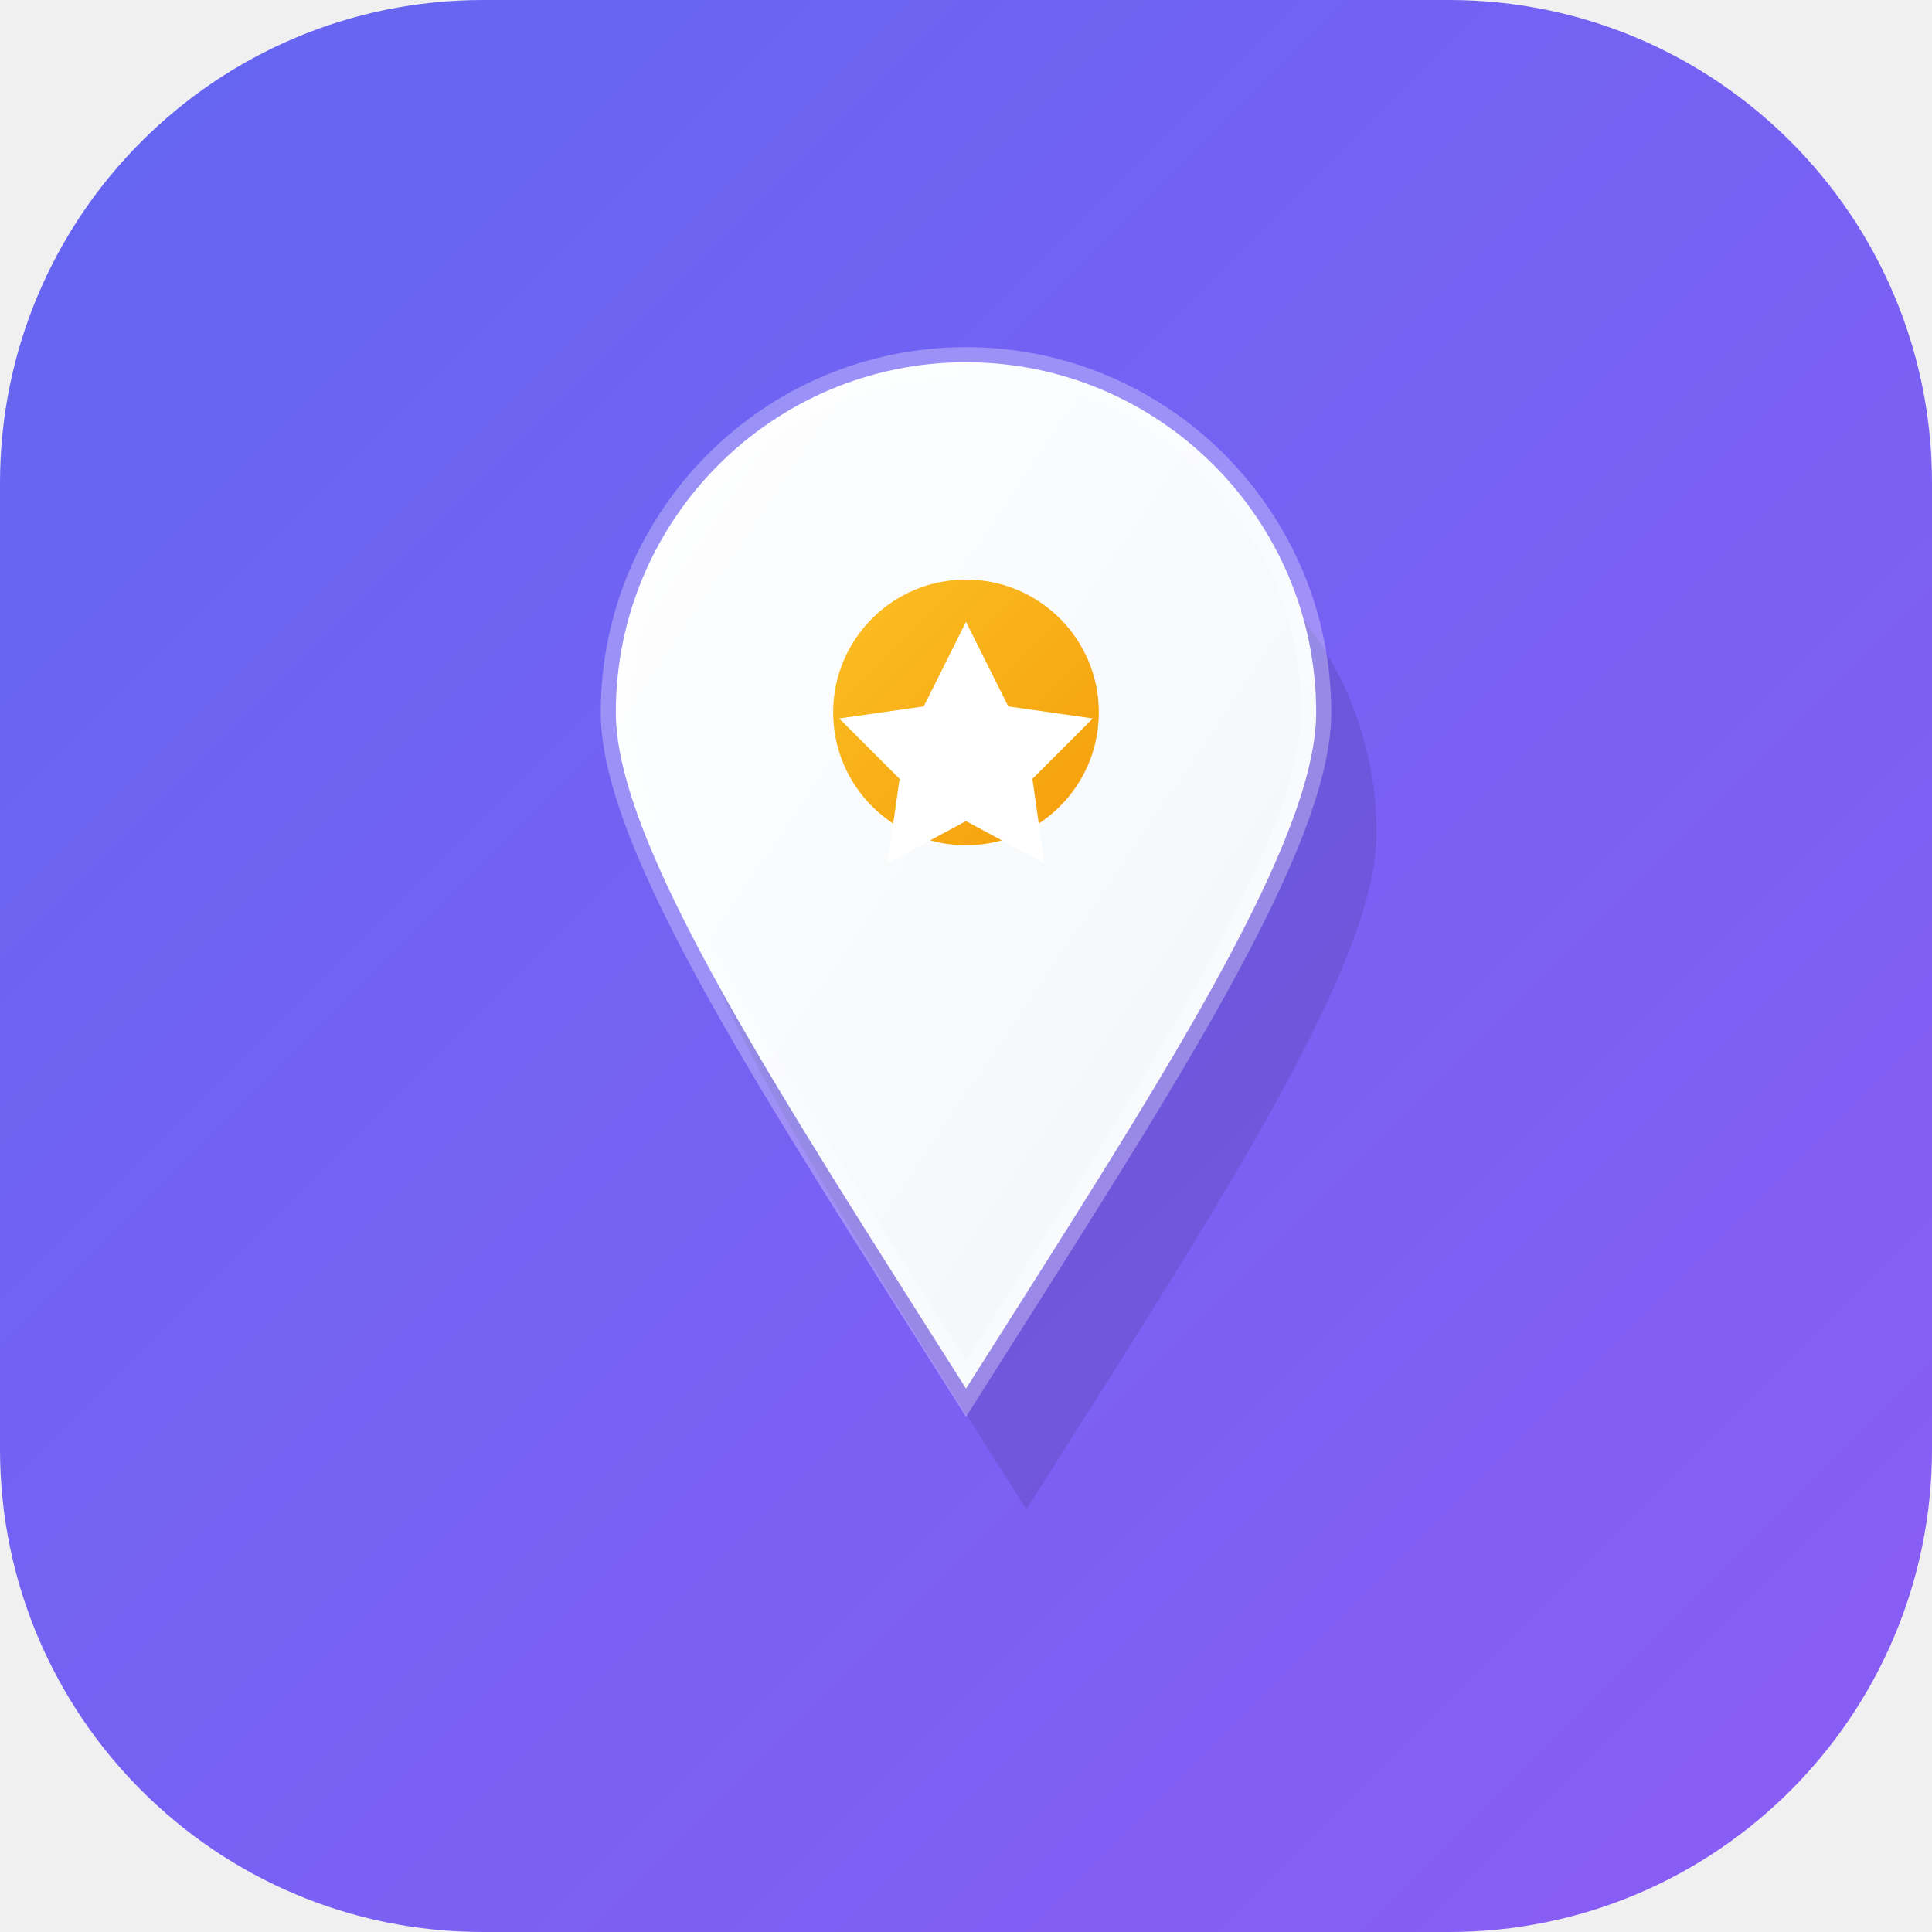
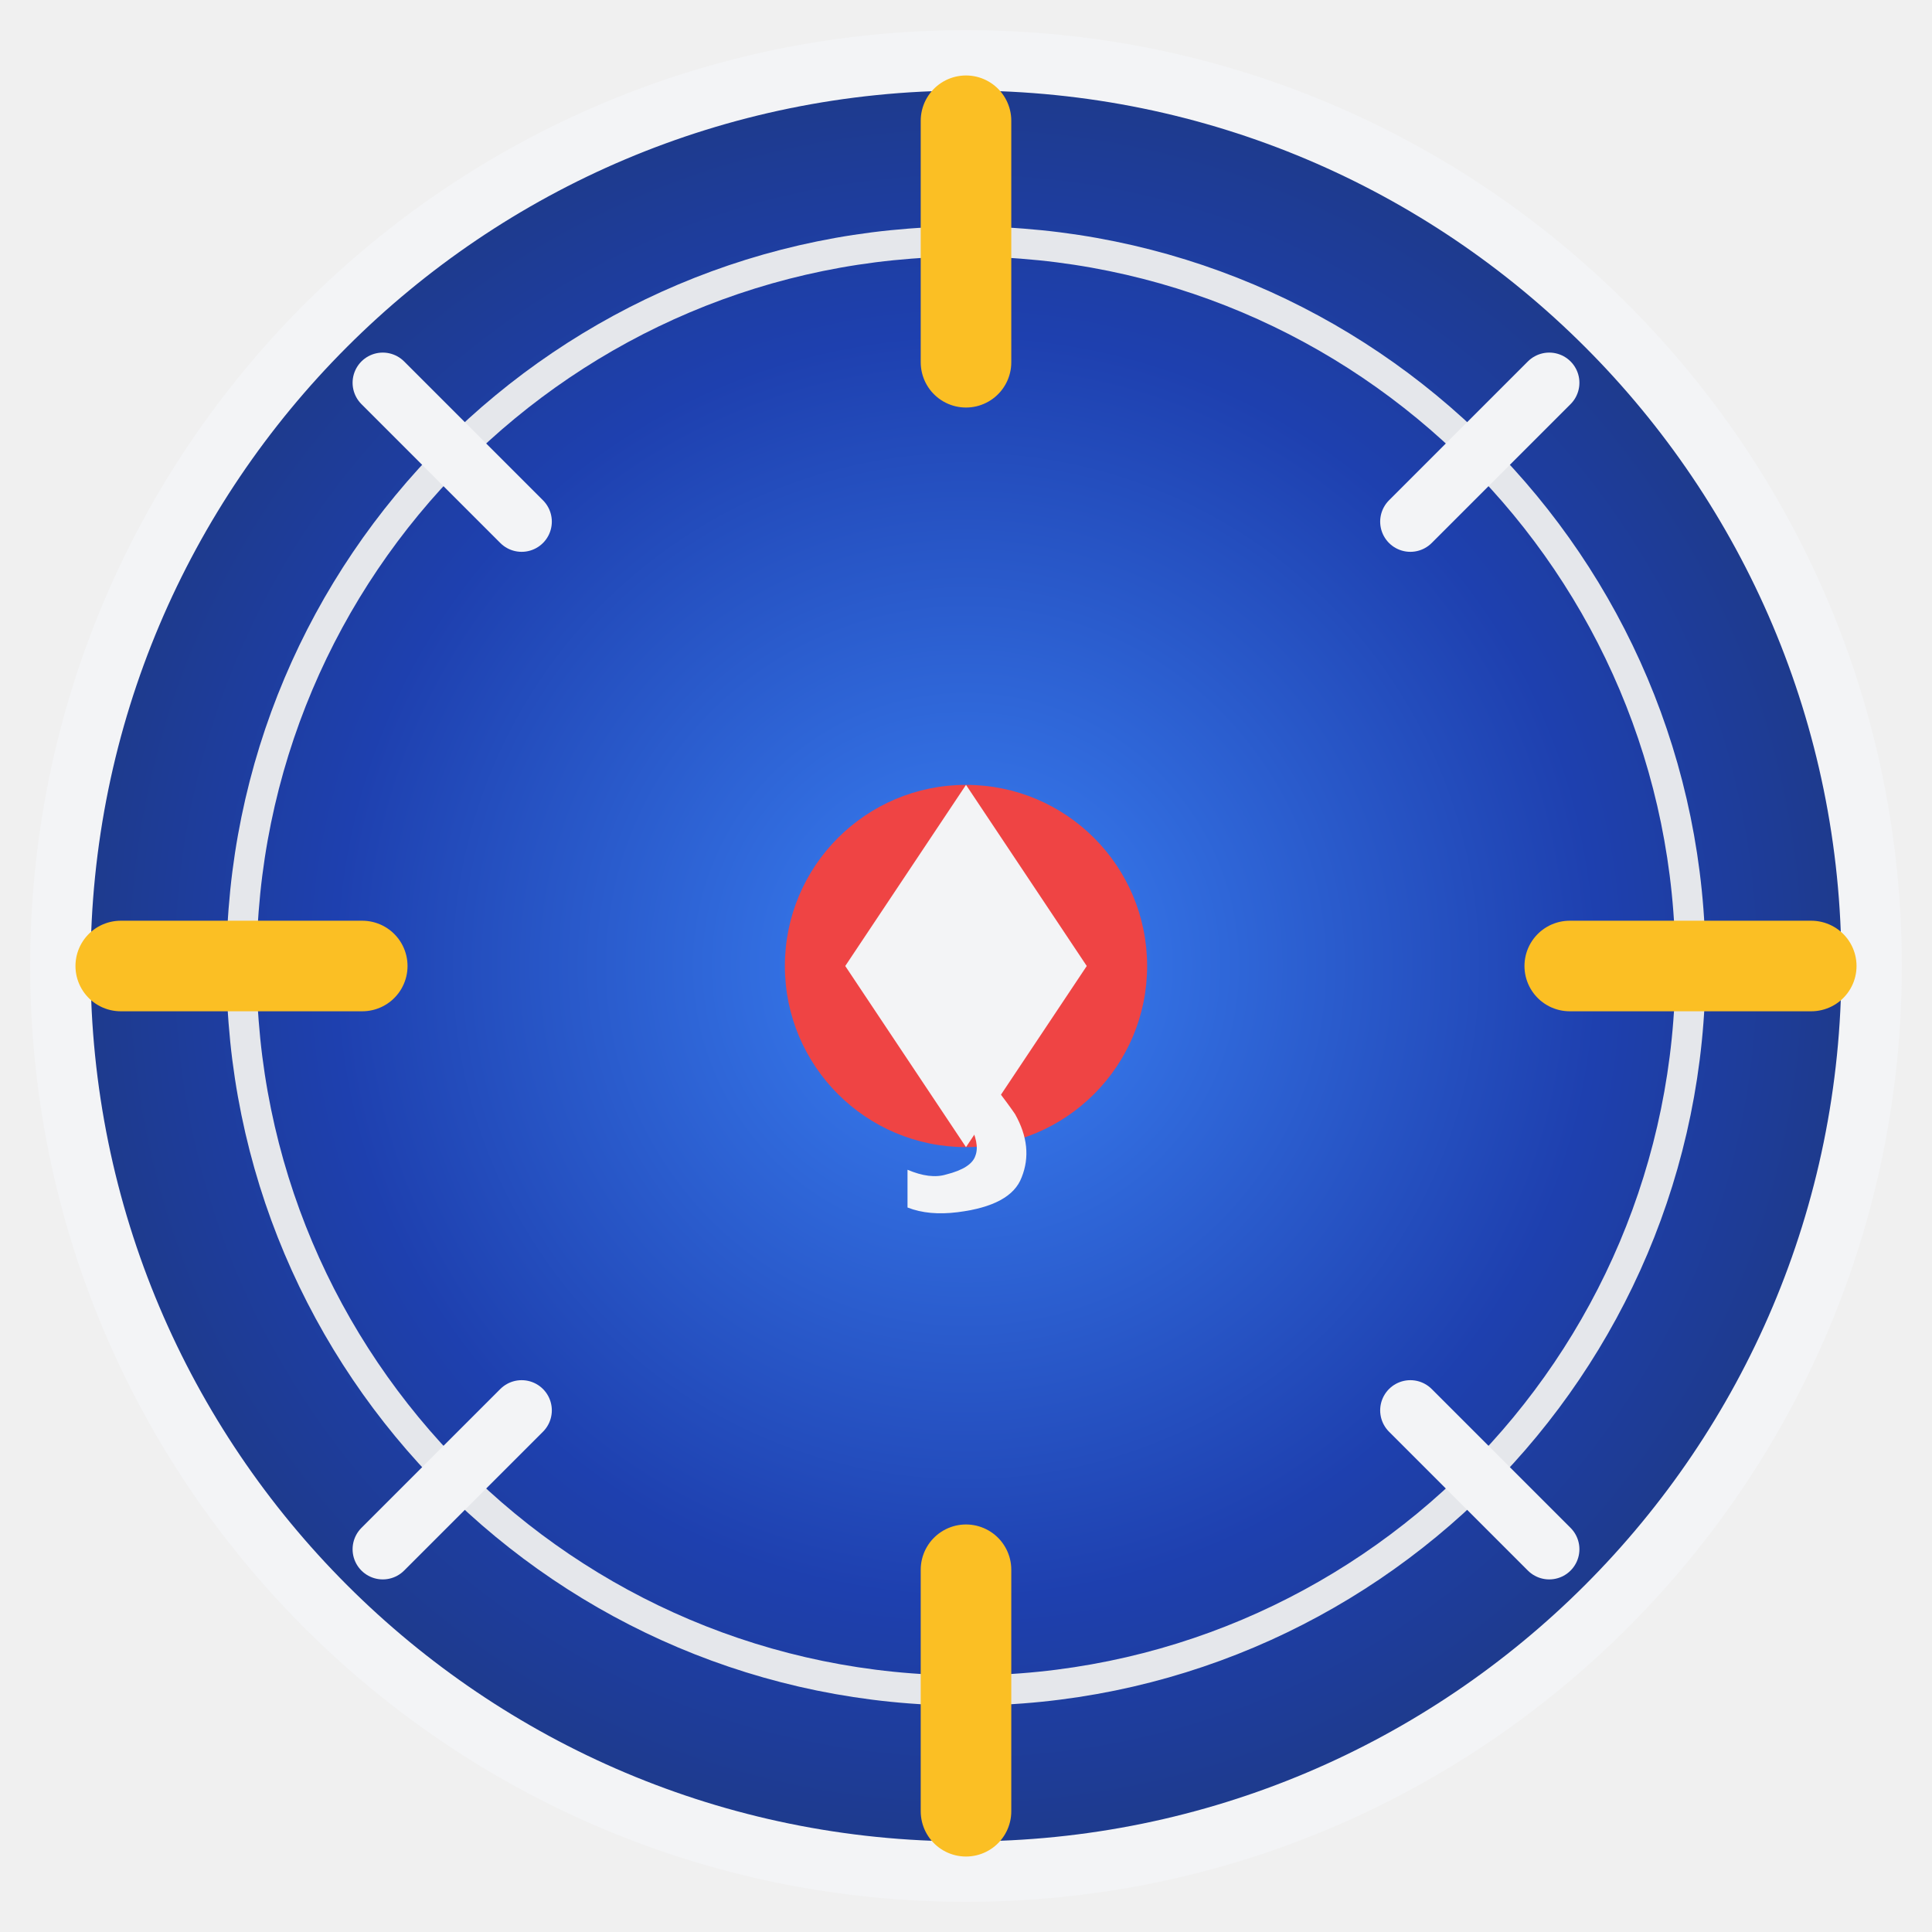
- <svg xmlns="http://www.w3.org/2000/svg" width="32" height="32" viewBox="0 0 32 32">
+ <svg xmlns="http://www.w3.org/2000/svg" viewBox="0 0 32 32">
  <defs>
-     <linearGradient id="bgGradient" x1="0%" y1="0%" x2="100%" y2="100%">
-       <stop offset="0%" style="stop-color:#6366F1;stop-opacity:1" />
-       <stop offset="100%" style="stop-color:#8B5CF6;stop-opacity:1" />
-     </linearGradient>
-     <linearGradient id="pinGradient" x1="0%" y1="0%" x2="100%" y2="100%">
-       <stop offset="0%" style="stop-color:#FFFFFF;stop-opacity:1" />
-       <stop offset="100%" style="stop-color:#F1F5F9;stop-opacity:1" />
-     </linearGradient>
-     <linearGradient id="starGradient" x1="0%" y1="0%" x2="100%" y2="100%">
-       <stop offset="0%" style="stop-color:#FBBF24;stop-opacity:1" />
-       <stop offset="100%" style="stop-color:#F59E0B;stop-opacity:1" />
-     </linearGradient>
+     <radialGradient id="compassGradient" cx="50%" cy="50%" r="50%">
+       <stop offset="0%" style="stop-color:#3B82F6;stop-opacity:1" />
+       <stop offset="70%" style="stop-color:#1E40AF;stop-opacity:1" />
+       <stop offset="100%" style="stop-color:#1E3A8A;stop-opacity:1" />
+     </radialGradient>
  </defs>
-   <rect width="32" height="32" rx="8" fill="url(#bgGradient)" />
-   <path d="M16 7c-3.2 0-5.8 2.6-5.8 5.8 0 2.2 2.7 6.3 5.8 11.2 3.1-4.9 5.8-9 5.8-11.2C21.8 9.6 19.2 7 16 7z" fill="rgba(0,0,0,0.1)" transform="translate(1,1)" />
-   <path d="M16 6c-3.2 0-5.8 2.6-5.8 5.8 0 2.2 2.7 6.3 5.8 11.2 3.1-4.9 5.8-9 5.8-11.2C21.8 8.6 19.2 6 16 6z" fill="url(#pinGradient)" stroke="rgba(255,255,255,0.3)" stroke-width="0.5" />
-   <circle cx="16" cy="11.8" r="2.2" fill="url(#starGradient)" />
-   <path d="M16 10.3 l0.7 1.4 l1.4 0.2 l-1 1 l0.2 1.4 l-1.3-0.7 l-1.3 0.7 l0.2-1.4 l-1-1 l1.4-0.2 z" fill="white" stroke="none" />
+   <circle cx="16" cy="16" r="15" fill="url(#compassGradient)" stroke="#F3F4F6" stroke-width="1" />
+   <circle cx="16" cy="16" r="12" fill="none" stroke="#E5E7EB" stroke-width="0.5" />
+   <path d="M16 2 L16 6" stroke="#FBBF24" stroke-width="1.5" stroke-linecap="round" />
+   <path d="M30 16 L26 16" stroke="#FBBF24" stroke-width="1.5" stroke-linecap="round" />
+   <path d="M16 30 L16 26" stroke="#FBBF24" stroke-width="1.5" stroke-linecap="round" />
+   <path d="M2 16 L6 16" stroke="#FBBF24" stroke-width="1.5" stroke-linecap="round" />
+   <path d="M25.66 6.34 L23.36 8.64" stroke="#F3F4F6" stroke-width="1" stroke-linecap="round" />
+   <path d="M25.66 25.66 L23.36 23.36" stroke="#F3F4F6" stroke-width="1" stroke-linecap="round" />
+   <path d="M6.34 25.66 L8.64 23.36" stroke="#F3F4F6" stroke-width="1" stroke-linecap="round" />
+   <path d="M6.34 6.34 L8.64 8.64" stroke="#F3F4F6" stroke-width="1" stroke-linecap="round" />
+   <circle cx="16" cy="16" r="3" fill="#EF4444" />
+   <path d="M16 13 L18 16 L16 19 L14 16 Z" fill="#F3F4F6" />
+   <text x="16" y="20" text-anchor="middle" font-family="Arial, sans-serif" font-size="5" font-weight="bold" fill="#F3F4F6">د</text>
</svg>
